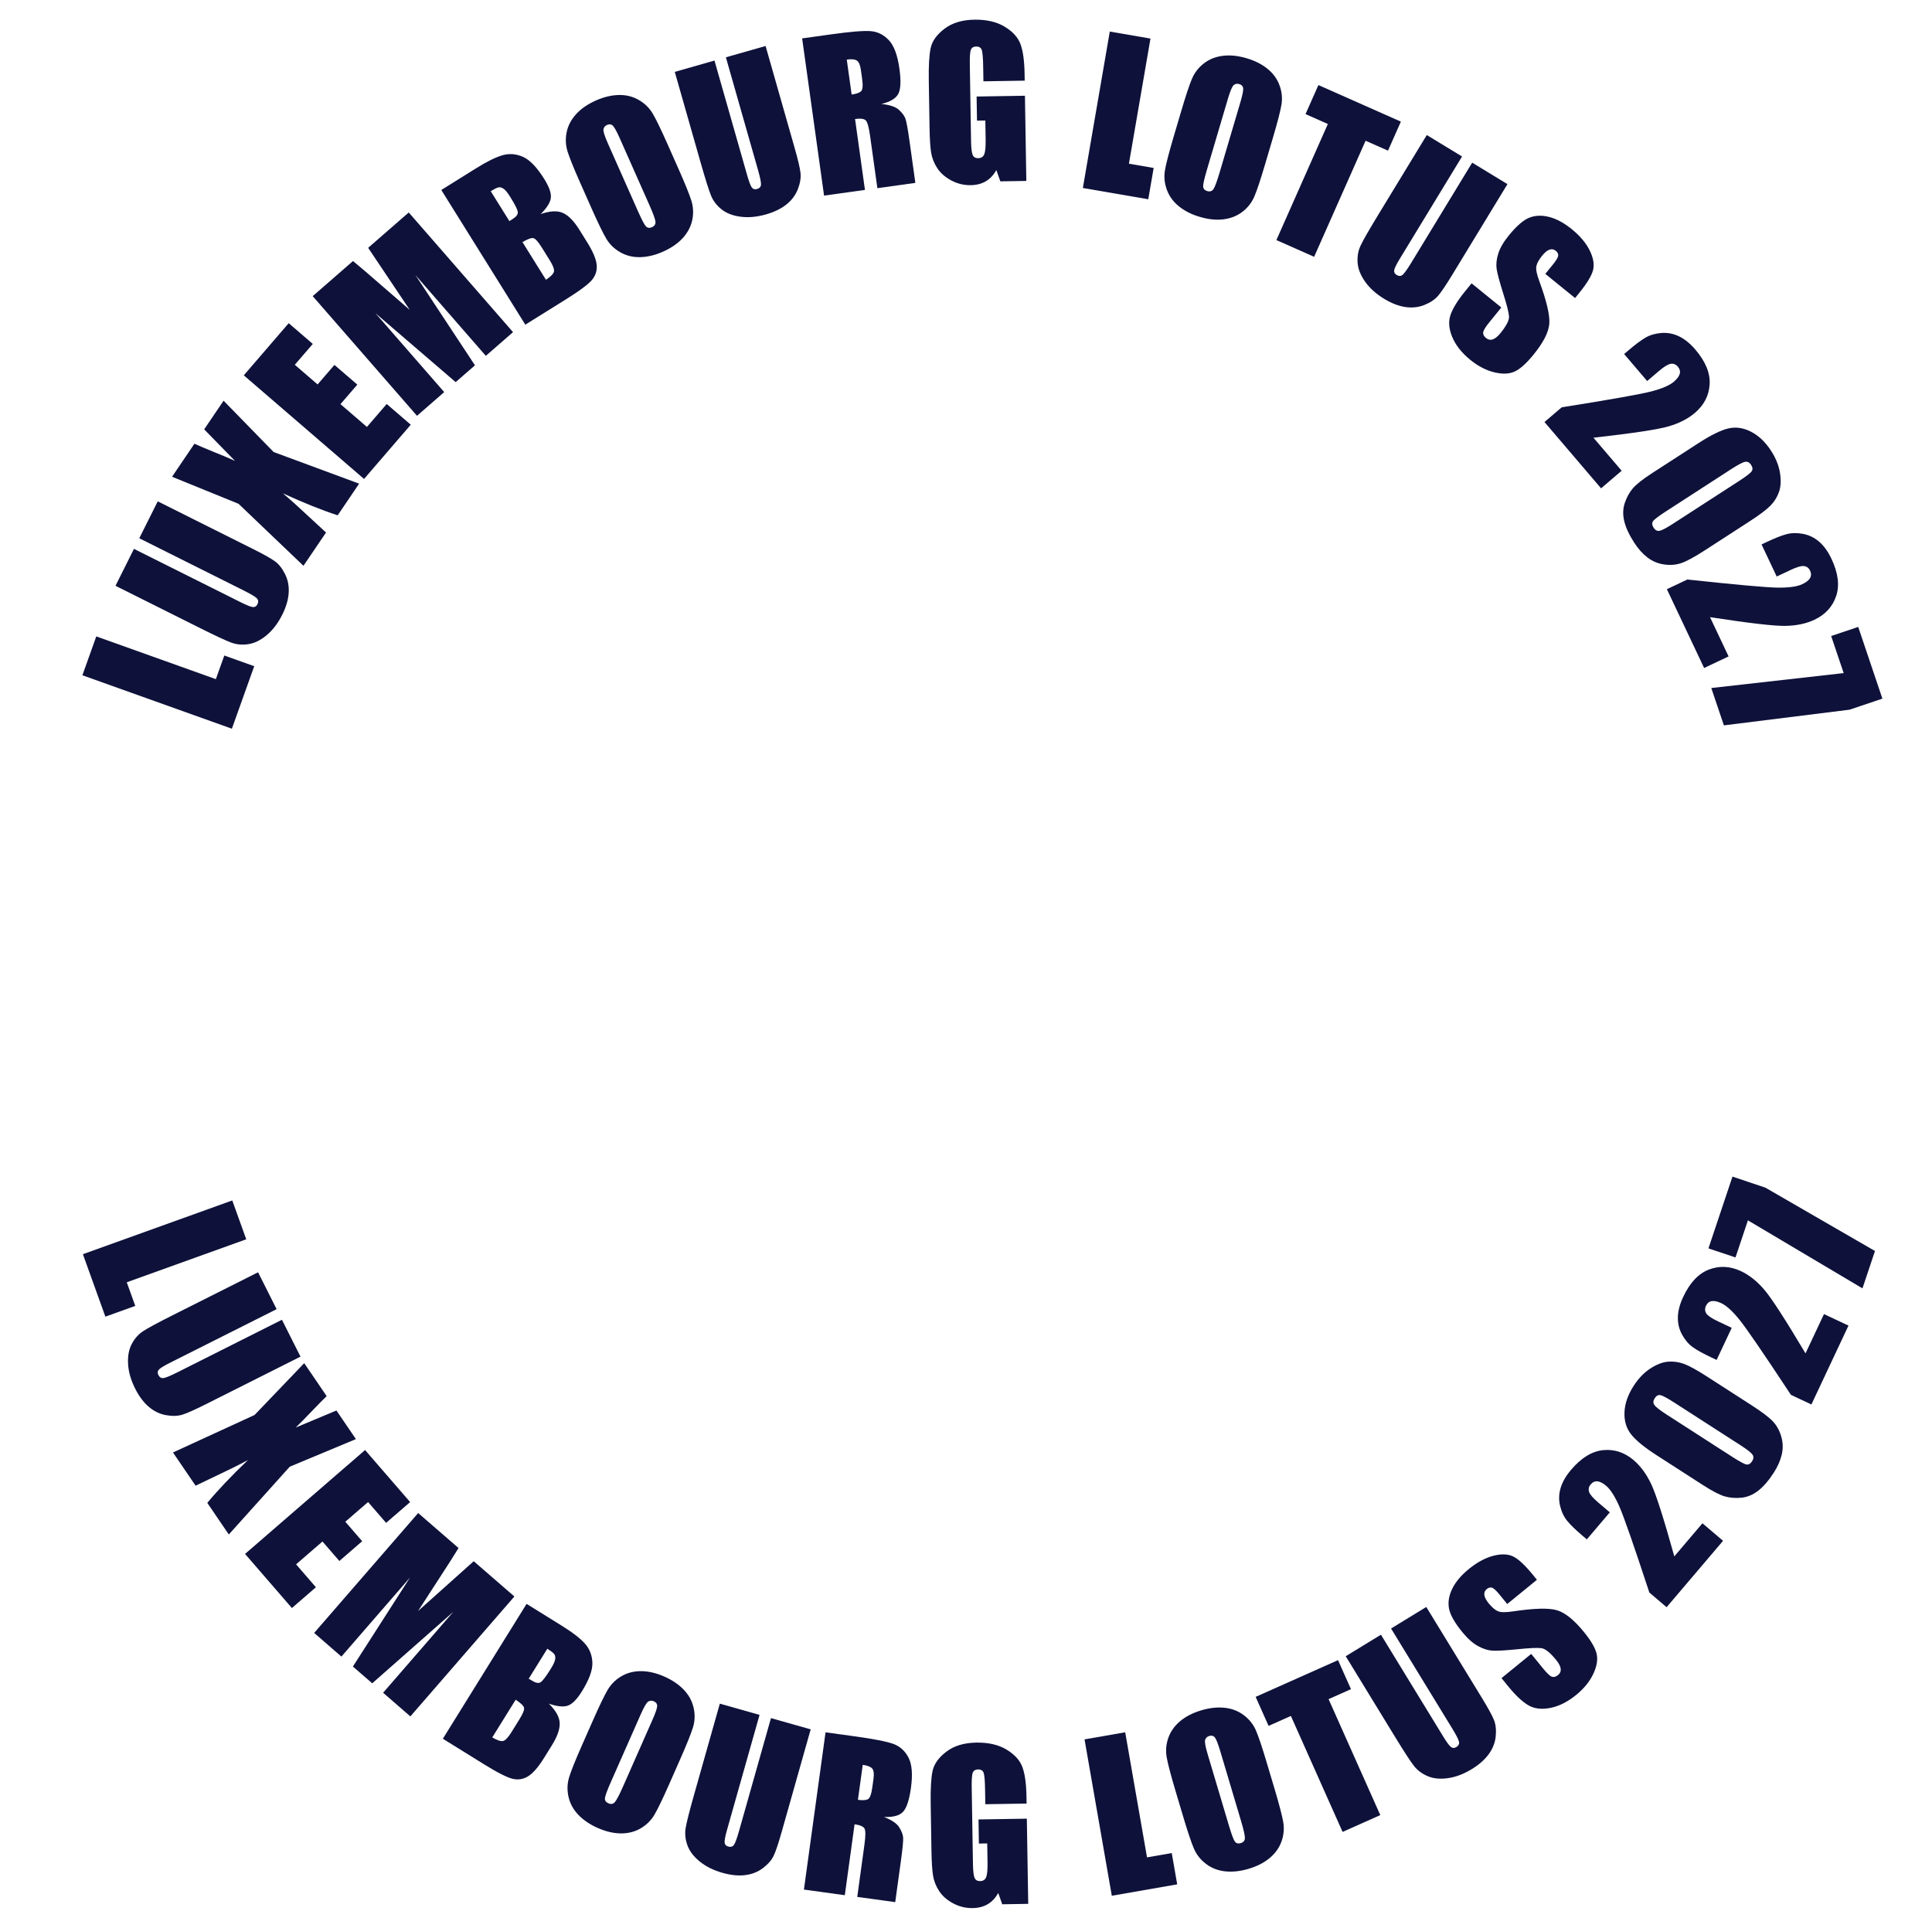
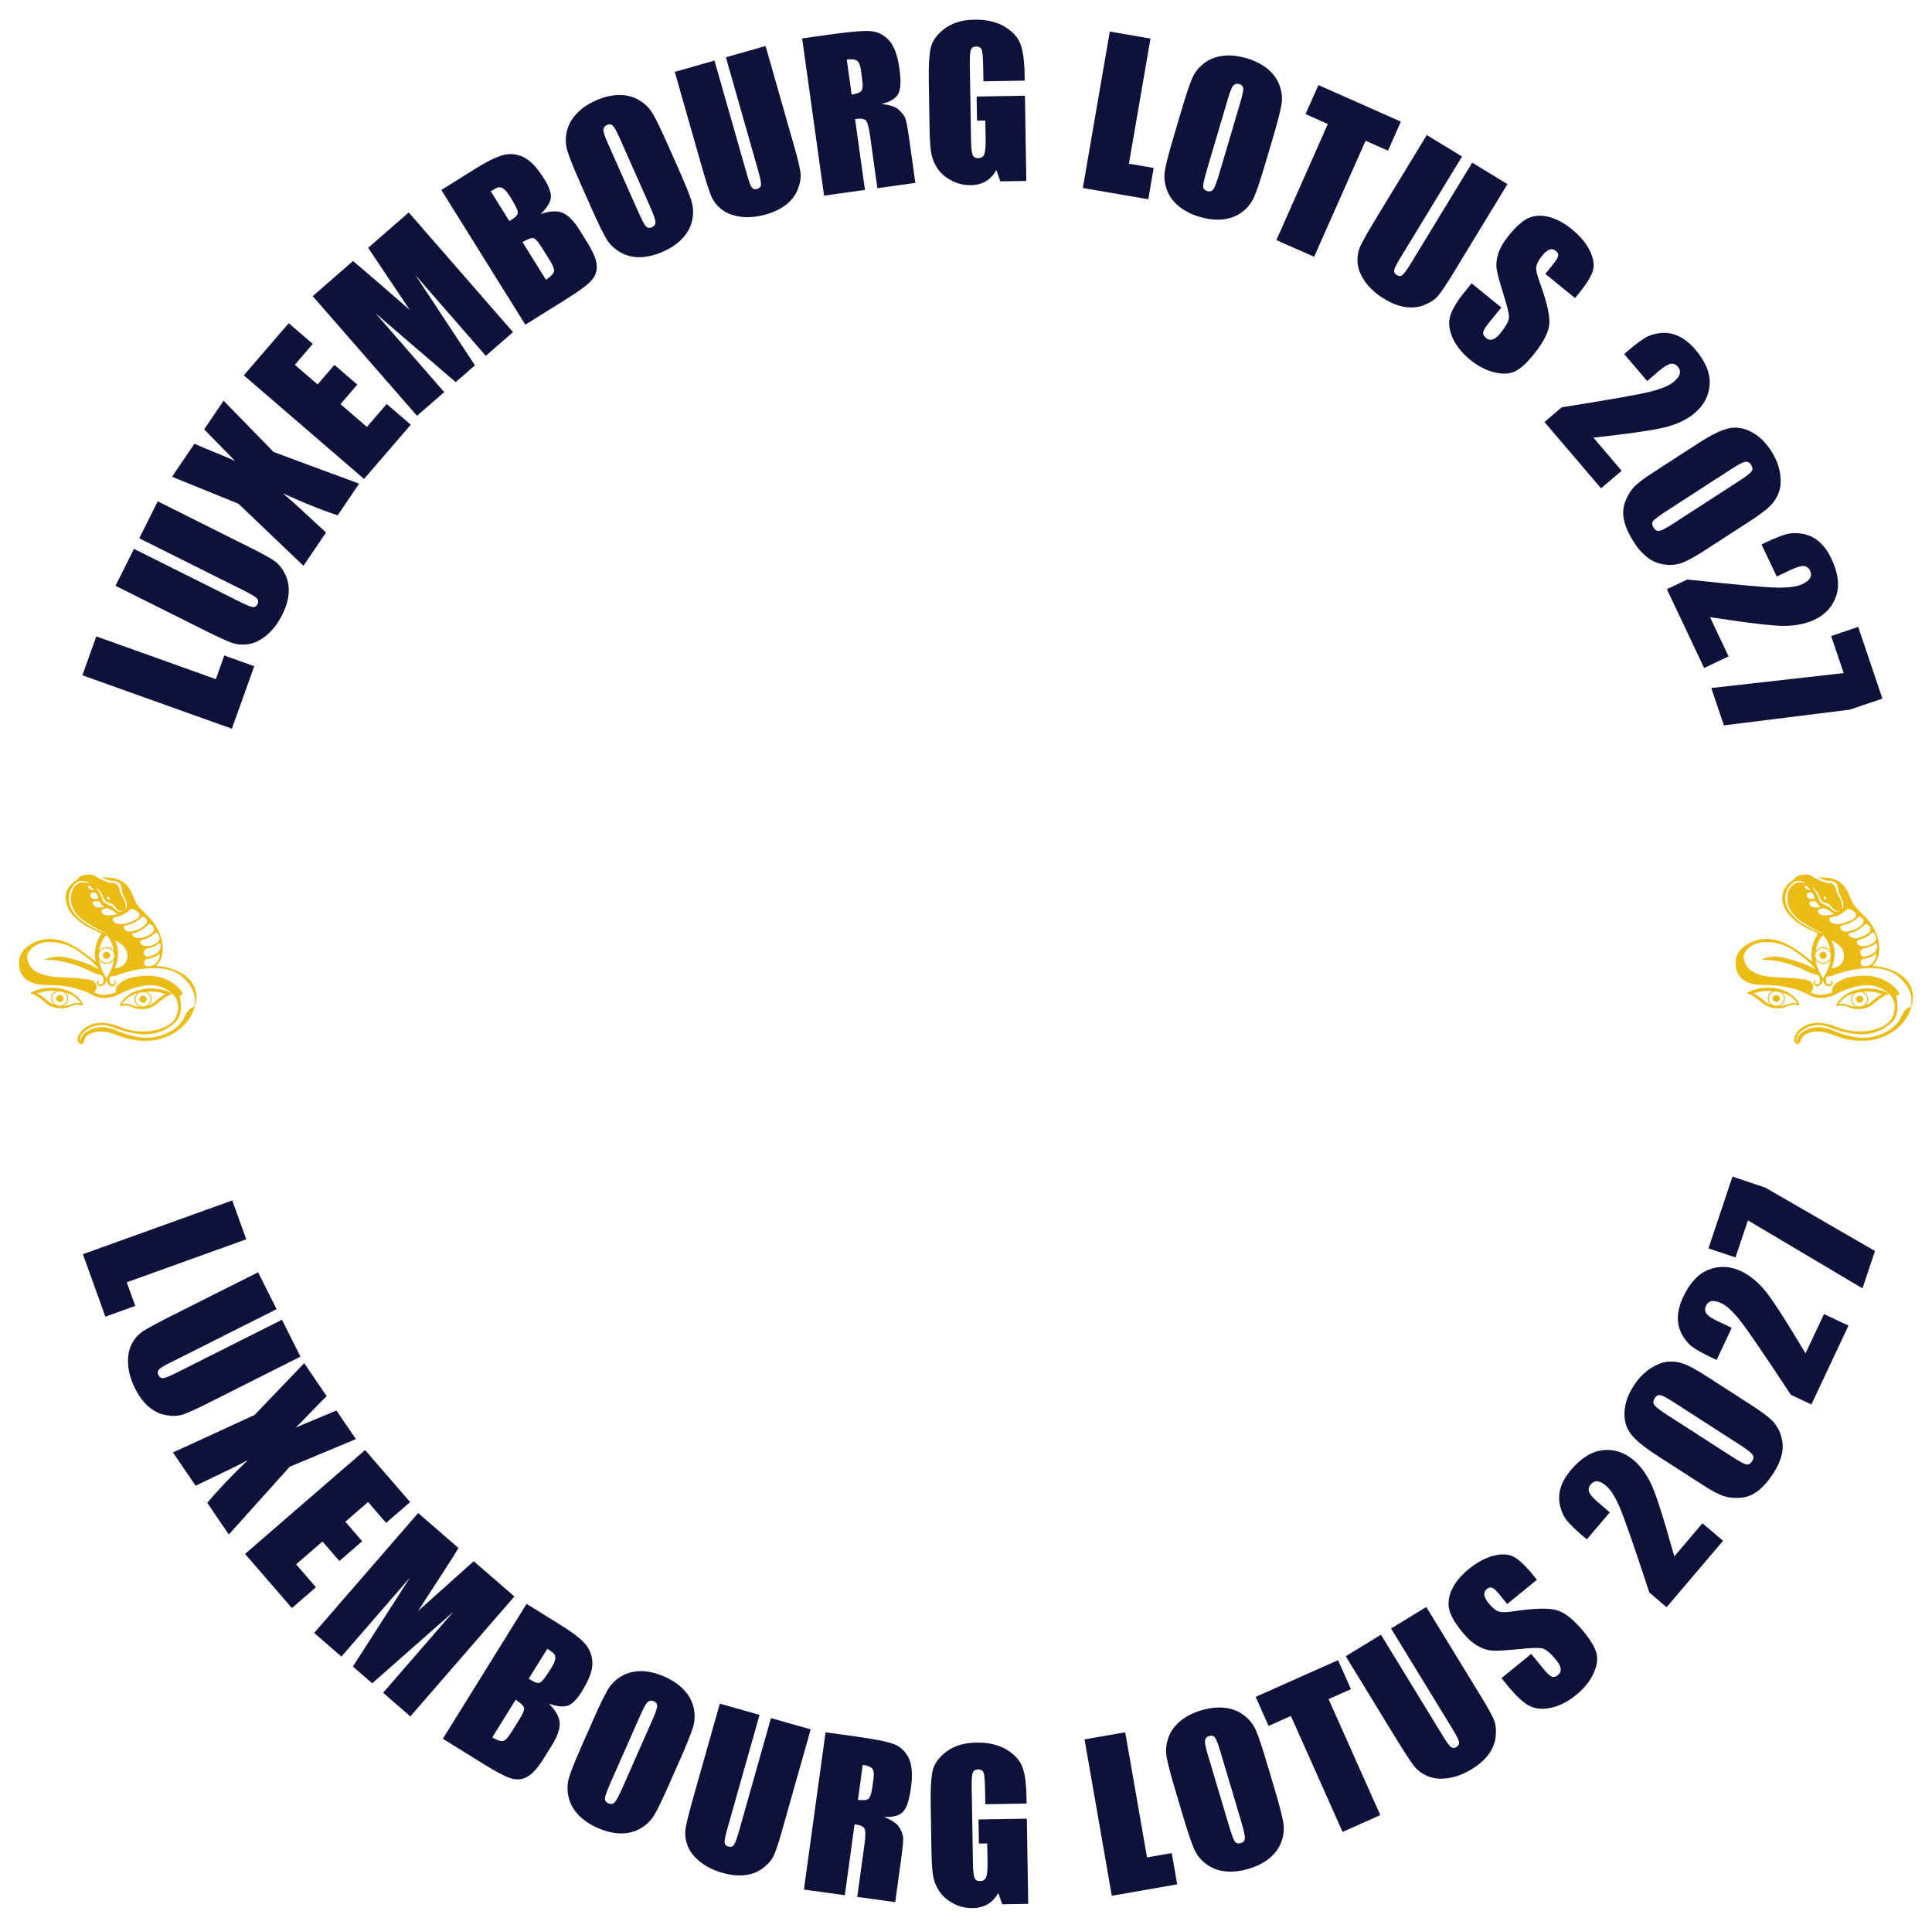
<svg xmlns="http://www.w3.org/2000/svg" viewBox="-3.20 -0.39 376.95 376.13">
  <defs>
    <style>.cls-1, .cls-2 {
        fill: #0e123a;
      }

      .cls-3 {
        fill: #ebbc16;
      }

      .cls-4 {
        isolation: isolate;
      }

      .cls-5 {
        opacity: .2;
      }

      .cls-6 {
        mix-blend-mode: luminosity;
      }

      .cls-2 {
        font-family: Impact, Impact;
        font-size: 39.18px;
      }
    
- .stamp_ring { fill: #0e123a; } .stamp_backing { fill: #0e123a; } .stamp_disc { fill: #ebbc16; }</style>
+ .stamp_ring { fill: #0e123a; } .stamp_backing { fill: #0e123a; } .stamp_disc { fill: #ebbc16; } .stamp_snake { fill: #ebbc16; } .cls-6 { mix-blend-mode: normal; }</style>
  </defs>
  <g>
    <path class="stamp_ring" transform="translate(41.5 143.31) rotate(-70.33) scale(0.019131 -0.019131)" d="M505 1619V324H761V0H84V1619Z" />
    <path class="stamp_ring" transform="translate(46.37 129.1) rotate(-63.43) scale(0.019131 -0.019131)" d="M1041 1619V537Q1041 353 1029.0 278.5Q1017 204 958.0 125.5Q899 47 802.5 6.5Q706 -34 575 -34Q430 -34 319.0 14.0Q208 62 153.0 139.0Q98 216 88.0 301.5Q78 387 78 661V1619H499V405Q499 299 510.5 269.5Q522 240 557 240Q597 240 608.5 272.5Q620 305 620 426V1619Z" />
    <path class="stamp_ring" transform="translate(56.01 110.01) rotate(-55.88) scale(0.019131 -0.019131)" d="M937 1619 790 903 1012 0H622Q552 242 494 589Q478 436 450 264L410 0H0L152 903L0 1619H407Q418 1552 451 1396Q477 1277 494 1178L584 1619Z" />
    <path class="stamp_ring" transform="translate(66.78 94.28) rotate(-49.25) scale(0.019131 -0.019131)" d="M84 1619H786V1295H505V988H768V680H505V324H814V0H84Z" />
    <path class="stamp_ring" transform="translate(76.95 81.8) rotate(-41.07) scale(0.019131 -0.019131)" d="M1383 1619V0H1015V1093L868 0H607L452 1068V0H84V1619H629Q653 1473 680 1275L738 863L834 1619Z" />
    <path class="stamp_ring" transform="translate(97.93 63.81) rotate(-31.95) scale(0.019131 -0.019131)" d="M84 1619H504Q703 1619 805.5 1588.0Q908 1557 971.0 1462.5Q1034 1368 1034 1158Q1034 1016 989.5 960.0Q945 904 814 874Q960 841 1012.0 764.5Q1064 688 1064 530V380Q1064 216 1026.5 137.0Q989 58 907.0 29.0Q825 0 571 0H84ZM505 1342V982Q532 983 547 983Q609 983 626.0 1013.5Q643 1044 643 1188Q643 1264 629.0 1294.5Q615 1325 592.5 1333.0Q570 1341 505 1342ZM505 730V277Q594 280 618.5 305.0Q643 330 643 428V579Q643 683 621.0 705.0Q599 727 505 730Z" />
    <path class="stamp_ring" transform="translate(116.12 52.46) rotate(-23.93) scale(0.019131 -0.019131)" d="M1046 671Q1046 427 1034.5 325.5Q1023 224 962.5 140.0Q902 56 799.0 11.0Q696 -34 559 -34Q429 -34 325.5 8.5Q222 51 159.0 136.0Q96 221 84.0 321.0Q72 421 72 671V948Q72 1192 83.5 1293.5Q95 1395 155.5 1479.0Q216 1563 319.0 1608.0Q422 1653 559 1653Q689 1653 792.5 1610.5Q896 1568 959.0 1483.0Q1022 1398 1034.0 1298.0Q1046 1198 1046 948ZM625 1203Q625 1316 612.5 1347.5Q600 1379 561 1379Q528 1379 510.5 1353.5Q493 1328 493 1203V447Q493 306 504.5 273.0Q516 240 558 240Q601 240 613.0 278.0Q625 316 625 459Z" />
    <path class="stamp_ring" transform="translate(135.51 43.83) rotate(-15.91) scale(0.019131 -0.019131)" d="M1041 1619V537Q1041 353 1029.0 278.5Q1017 204 958.0 125.5Q899 47 802.5 6.5Q706 -34 575 -34Q430 -34 319.0 14.0Q208 62 153.0 139.0Q98 216 88.0 301.5Q78 387 78 661V1619H499V405Q499 299 510.5 269.5Q522 240 557 240Q597 240 608.5 272.5Q620 305 620 426V1619Z" />
    <path class="stamp_ring" transform="translate(155.99 38) rotate(-7.94) scale(0.019131 -0.019131)" d="M84 1619H382Q680 1619 785.5 1596.0Q891 1573 957.5 1478.5Q1024 1384 1024 1177Q1024 988 977.0 923.0Q930 858 792 845Q917 814 960.0 762.0Q1003 710 1013.5 666.5Q1024 623 1024 427V0H633V538Q633 668 612.5 699.0Q592 730 505 730V0H84ZM505 1342V982Q576 982 604.5 1001.5Q633 1021 633 1128V1217Q633 1294 605.5 1318.0Q578 1342 505 1342Z" />
    <path class="stamp_ring" transform="translate(176.96 35.24) rotate(-.93) scale(0.019131 -0.019131)" d="M1050 1023H629V1170Q629 1309 617.0 1344.0Q605 1379 560 1379Q521 1379 507.0 1349.0Q493 1319 493 1195V418Q493 309 507.0 274.5Q521 240 563 240Q609 240 625.5 279.0Q642 318 642 431V623H557V869H1050V0H785L746 116Q703 41 637.5 3.5Q572 -34 483 -34Q377 -34 284.5 17.5Q192 69 144.0 145.0Q96 221 84.0 304.5Q72 388 72 555V1036Q72 1268 97.0 1373.0Q122 1478 240.5 1565.5Q359 1653 547 1653Q732 1653 854.0 1577.0Q976 1501 1013.0 1396.5Q1050 1292 1050 1093Z" />
    <path class="stamp_ring" transform="translate(206.49 36.02) rotate(9.77) scale(0.019131 -0.019131)" d="M505 1619V324H761V0H84V1619Z" />
    <path class="stamp_ring" transform="translate(220.81 38.27) rotate(16.47) scale(0.019131 -0.019131)" d="M1046 671Q1046 427 1034.5 325.5Q1023 224 962.5 140.0Q902 56 799.0 11.0Q696 -34 559 -34Q429 -34 325.5 8.5Q222 51 159.0 136.0Q96 221 84.0 321.0Q72 421 72 671V948Q72 1192 83.5 1293.5Q95 1395 155.5 1479.0Q216 1563 319.0 1608.0Q422 1653 559 1653Q689 1653 792.5 1610.5Q896 1568 959.0 1483.0Q1022 1398 1034.0 1298.0Q1046 1198 1046 948ZM625 1203Q625 1316 612.5 1347.5Q600 1379 561 1379Q528 1379 510.5 1353.5Q493 1328 493 1203V447Q493 306 504.5 273.0Q516 240 558 240Q601 240 613.0 278.0Q625 316 625 459Z" />
    <path class="stamp_ring" transform="translate(241.27 44.43) rotate(23.91) scale(0.019131 -0.019131)" d="M932 1619V1295H682V0H261V1295H12V1619Z" />
    <path class="stamp_ring" transform="translate(257.8 51.64) rotate(31.33) scale(0.019131 -0.019131)" d="M1041 1619V537Q1041 353 1029.0 278.5Q1017 204 958.0 125.5Q899 47 802.5 6.5Q706 -34 575 -34Q430 -34 319.0 14.0Q208 62 153.0 139.0Q98 216 88.0 301.5Q78 387 78 661V1619H499V405Q499 299 510.5 269.5Q522 240 557 240Q597 240 608.5 272.5Q620 305 620 426V1619Z" />
    <path class="stamp_ring" transform="translate(276 62.76) rotate(39.08) scale(0.019131 -0.019131)" d="M976 1129H585V1249Q585 1333 570.0 1356.0Q555 1379 520 1379Q482 1379 462.5 1348.0Q443 1317 443 1254Q443 1173 465 1132Q486 1091 584 1033Q865 866 938 759Q1011 652 1011 414Q1011 241 970.5 159.0Q930 77 814.0 21.5Q698 -34 544 -34Q375 -34 255.5 30.0Q136 94 99.0 193.0Q62 292 62 474V580H453V383Q453 292 469.5 266.0Q486 240 528 240Q570 240 590.5 273.0Q611 306 611 371Q611 514 572 558Q532 602 375 705Q218 809 167.0 856.0Q116 903 82.5 986.0Q49 1069 49 1198Q49 1384 96.5 1470.0Q144 1556 250.0 1604.5Q356 1653 506 1653Q670 1653 785.5 1600.0Q901 1547 938.5 1466.5Q976 1386 976 1193Z" />
    <path class="stamp_ring" transform="translate(297.47 81.17) rotate(49.52) scale(0.019131 -0.019131)" d="M943 276V0H54V231Q449 877 523.5 1030.5Q598 1184 598 1270Q598 1336 575.5 1368.5Q553 1401 507 1401Q461 1401 438.5 1365.0Q416 1329 416 1222V1068H54V1127Q54 1263 68.0 1341.5Q82 1420 137.0 1496.0Q192 1572 280.0 1611.0Q368 1650 491 1650Q732 1650 855.5 1530.5Q979 1411 979 1228Q979 1089 909.5 934.0Q840 779 500 276Z" />
    <path class="stamp_ring" transform="translate(310.24 96.05) rotate(57.09) scale(0.019131 -0.019131)" d="M1025 1071V531Q1025 347 1005.0 263.0Q985 179 922.0 106.0Q859 33 770.0 1.0Q681 -31 571 -31Q426 -31 330.0 2.5Q234 36 177.0 107.0Q120 178 96.0 256.5Q72 335 72 506V1071Q72 1294 110.5 1405.0Q149 1516 263.5 1583.0Q378 1650 541 1650Q674 1650 779.0 1603.5Q884 1557 936.0 1490.0Q988 1423 1006.5 1339.0Q1025 1255 1025 1071ZM621 1207Q621 1336 608.5 1368.5Q596 1401 550 1401Q505 1401 490.5 1366.5Q476 1332 476 1207V417Q476 276 489.5 247.0Q503 218 548 218Q593 218 607.0 252.0Q621 286 621 405Z" />
    <path class="stamp_ring" transform="translate(321.58 113.64) rotate(64.7) scale(0.019131 -0.019131)" d="M943 276V0H54V231Q449 877 523.5 1030.5Q598 1184 598 1270Q598 1336 575.5 1368.5Q553 1401 507 1401Q461 1401 438.5 1365.0Q416 1329 416 1222V1068H54V1127Q54 1263 68.0 1341.5Q82 1420 137.0 1496.0Q192 1572 280.0 1611.0Q368 1650 491 1650Q732 1650 855.5 1530.5Q979 1411 979 1228Q979 1089 909.5 934.0Q840 779 500 276Z" />
    <path class="stamp_ring" transform="translate(329.93 131.61) rotate(71.37) scale(0.019131 -0.019131)" d="M784 1619V1266L526 0H124L411 1328H12V1619Z" />
    <path class="stamp_ring" transform="translate(12.43 242.82) rotate(70.21) scale(0.019131 -0.019131)" d="M505 1619V324H761V0H84V1619Z" />
    <path class="stamp_ring" transform="translate(18.81 260.44) rotate(63.31) scale(0.019131 -0.019131)" d="M1041 1619V537Q1041 353 1029.0 278.5Q1017 204 958.0 125.5Q899 47 802.5 6.5Q706 -34 575 -34Q430 -34 319.0 14.0Q208 62 153.0 139.0Q98 216 88.0 301.5Q78 387 78 661V1619H499V405Q499 299 510.5 269.5Q522 240 557 240Q597 240 608.5 272.5Q620 305 620 426V1619Z" />
    <path class="stamp_ring" transform="translate(30.55 283.02) rotate(55.76) scale(0.019131 -0.019131)" d="M937 1619 790 903 1012 0H622Q552 242 494 589Q478 436 450 264L410 0H0L152 903L0 1619H407Q418 1552 451 1396Q477 1277 494 1178L584 1619Z" />
    <path class="stamp_ring" transform="translate(43.56 301.6) rotate(49.12) scale(0.019131 -0.019131)" d="M84 1619H786V1295H505V988H768V680H505V324H814V0H84Z" />
    <path class="stamp_ring" transform="translate(56.88 317.18) rotate(40.94) scale(0.019131 -0.019131)" d="M1383 1619V0H1015V1093L868 0H607L452 1068V0H84V1619H629Q653 1473 680 1275L738 863L834 1619Z" />
    <path class="stamp_ring" transform="translate(81.84 338.03) rotate(31.83) scale(0.019131 -0.019131)" d="M84 1619H504Q703 1619 805.5 1588.0Q908 1557 971.0 1462.5Q1034 1368 1034 1158Q1034 1016 989.5 960.0Q945 904 814 874Q960 841 1012.0 764.5Q1064 688 1064 530V380Q1064 216 1026.5 137.0Q989 58 907.0 29.0Q825 0 571 0H84ZM505 1342V982Q532 983 547 983Q609 983 626.0 1013.5Q643 1044 643 1188Q643 1264 629.0 1294.5Q615 1325 592.5 1333.0Q570 1341 505 1342ZM505 730V277Q594 280 618.5 305.0Q643 330 643 428V579Q643 683 621.0 705.0Q599 727 505 730Z" />
    <path class="stamp_ring" transform="translate(103.89 351.37) rotate(23.81) scale(0.019131 -0.019131)" d="M1046 671Q1046 427 1034.5 325.5Q1023 224 962.5 140.0Q902 56 799.0 11.0Q696 -34 559 -34Q429 -34 325.5 8.5Q222 51 159.0 136.0Q96 221 84.0 321.0Q72 421 72 671V948Q72 1192 83.5 1293.5Q95 1395 155.5 1479.0Q216 1563 319.0 1608.0Q422 1653 559 1653Q689 1653 792.5 1610.5Q896 1568 959.0 1483.0Q1022 1398 1034.0 1298.0Q1046 1198 1046 948ZM625 1203Q625 1316 612.5 1347.5Q600 1379 561 1379Q528 1379 510.5 1353.5Q493 1328 493 1203V447Q493 306 504.5 273.0Q516 240 558 240Q601 240 613.0 278.0Q625 316 625 459Z" />
    <path class="stamp_ring" transform="translate(127.38 361.43) rotate(15.79) scale(0.019131 -0.019131)" d="M1041 1619V537Q1041 353 1029.0 278.5Q1017 204 958.0 125.5Q899 47 802.5 6.5Q706 -34 575 -34Q430 -34 319.0 14.0Q208 62 153.0 139.0Q98 216 88.0 301.5Q78 387 78 661V1619H499V405Q499 299 510.5 269.5Q522 240 557 240Q597 240 608.5 272.5Q620 305 620 426V1619Z" />
    <path class="stamp_ring" transform="translate(152.06 368.09) rotate(7.83) scale(0.019131 -0.019131)" d="M84 1619H382Q680 1619 785.5 1596.0Q891 1573 957.5 1478.5Q1024 1384 1024 1177Q1024 988 977.0 923.0Q930 858 792 845Q917 814 960.0 762.0Q1003 710 1013.5 666.5Q1024 623 1024 427V0H633V538Q633 668 612.5 699.0Q592 730 505 730V0H84ZM505 1342V982Q576 982 604.5 1001.5Q633 1021 633 1128V1217Q633 1294 605.5 1318.0Q578 1342 505 1342Z" />
    <path class="stamp_ring" transform="translate(177.33 371.42) rotate(-.93) scale(0.019131 -0.019131)" d="M1050 1023H629V1170Q629 1309 617.0 1344.0Q605 1379 560 1379Q521 1379 507.0 1349.0Q493 1319 493 1195V418Q493 309 507.0 274.5Q521 240 563 240Q609 240 625.5 279.0Q642 318 642 431V623H557V869H1050V0H785L746 116Q703 41 637.5 3.5Q572 -34 483 -34Q377 -34 284.5 17.5Q192 69 144.0 145.0Q96 221 84.0 304.5Q72 388 72 555V1036Q72 1268 97.0 1373.0Q122 1478 240.5 1565.5Q359 1653 547 1653Q732 1653 854.0 1577.0Q976 1501 1013.0 1396.5Q1050 1292 1050 1093Z" />
    <path class="stamp_ring" transform="translate(212.14 369.79) rotate(-9.89) scale(0.019131 -0.019131)" d="M505 1619V324H761V0H84V1619Z" />
    <path class="stamp_ring" transform="translate(229.97 366.69) rotate(-16.59) scale(0.019131 -0.019131)" d="M1046 671Q1046 427 1034.5 325.5Q1023 224 962.5 140.0Q902 56 799.0 11.0Q696 -34 559 -34Q429 -34 325.5 8.5Q222 51 159.0 136.0Q96 221 84.0 321.0Q72 421 72 671V948Q72 1192 83.5 1293.5Q95 1395 155.5 1479.0Q216 1563 319.0 1608.0Q422 1653 559 1653Q689 1653 792.5 1610.5Q896 1568 959.0 1483.0Q1022 1398 1034.0 1298.0Q1046 1198 1046 948ZM625 1203Q625 1316 612.5 1347.5Q600 1379 561 1379Q528 1379 510.5 1353.5Q493 1328 493 1203V447Q493 306 504.5 273.0Q516 240 558 240Q601 240 613.0 278.0Q625 316 625 459Z" />
    <path class="stamp_ring" transform="translate(254.19 359.09) rotate(-24.03) scale(0.019131 -0.019131)" d="M932 1619V1295H682V0H261V1295H12V1619Z" />
    <path class="stamp_ring" transform="translate(274.25 349.98) rotate(-31.45) scale(0.019131 -0.019131)" d="M1041 1619V537Q1041 353 1029.0 278.5Q1017 204 958.0 125.5Q899 47 802.5 6.5Q706 -34 575 -34Q430 -34 319.0 14.0Q208 62 153.0 139.0Q98 216 88.0 301.5Q78 387 78 661V1619H499V405Q499 299 510.5 269.5Q522 240 557 240Q597 240 608.5 272.5Q620 305 620 426V1619Z" />
    <path class="stamp_ring" transform="translate(295.85 336.4) rotate(-39.2) scale(0.019131 -0.019131)" d="M976 1129H585V1249Q585 1333 570.0 1356.0Q555 1379 520 1379Q482 1379 462.5 1348.0Q443 1317 443 1254Q443 1173 465 1132Q486 1091 584 1033Q865 866 938 759Q1011 652 1011 414Q1011 241 970.5 159.0Q930 77 814.0 21.5Q698 -34 544 -34Q375 -34 255.5 30.0Q136 94 99.0 193.0Q62 292 62 474V580H453V383Q453 292 469.5 266.0Q486 240 528 240Q570 240 590.5 273.0Q611 306 611 371Q611 514 572 558Q532 602 375 705Q218 809 167.0 856.0Q116 903 82.5 986.0Q49 1069 49 1198Q49 1384 96.5 1470.0Q144 1556 250.0 1604.5Q356 1653 506 1653Q670 1653 785.5 1600.0Q901 1547 938.5 1466.5Q976 1386 976 1193Z" />
    <path class="stamp_ring" transform="translate(321.3 314) rotate(-49.63) scale(0.019131 -0.019131)" d="M943 276V0H54V231Q449 877 523.5 1030.5Q598 1184 598 1270Q598 1336 575.5 1368.5Q553 1401 507 1401Q461 1401 438.5 1365.0Q416 1329 416 1222V1068H54V1127Q54 1263 68.0 1341.5Q82 1420 137.0 1496.0Q192 1572 280.0 1611.0Q368 1650 491 1650Q732 1650 855.5 1530.5Q979 1411 979 1228Q979 1089 909.5 934.0Q840 779 500 276Z" />
    <path class="stamp_ring" transform="translate(336.48 295.8) rotate(-57.21) scale(0.019131 -0.019131)" d="M1025 1071V531Q1025 347 1005.0 263.0Q985 179 922.0 106.0Q859 33 770.0 1.0Q681 -31 571 -31Q426 -31 330.0 2.5Q234 36 177.0 107.0Q120 178 96.0 256.5Q72 335 72 506V1071Q72 1294 110.5 1405.0Q149 1516 263.5 1583.0Q378 1650 541 1650Q674 1650 779.0 1603.5Q884 1557 936.0 1490.0Q988 1423 1006.5 1339.0Q1025 1255 1025 1071ZM621 1207Q621 1336 608.5 1368.5Q596 1401 550 1401Q505 1401 490.5 1366.5Q476 1332 476 1207V417Q476 276 489.5 247.0Q503 218 548 218Q593 218 607.0 252.0Q621 286 621 405Z" />
    <path class="stamp_ring" transform="translate(349.78 274.59) rotate(-64.82) scale(0.019131 -0.019131)" d="M943 276V0H54V231Q449 877 523.5 1030.5Q598 1184 598 1270Q598 1336 575.5 1368.5Q553 1401 507 1401Q461 1401 438.5 1365.0Q416 1329 416 1222V1068H54V1127Q54 1263 68.0 1341.5Q82 1420 137.0 1496.0Q192 1572 280.0 1611.0Q368 1650 491 1650Q732 1650 855.5 1530.5Q979 1411 979 1228Q979 1089 909.5 934.0Q840 779 500 276Z" />
    <path class="stamp_ring" transform="translate(359.43 253.25) rotate(-71.49) scale(0.019131 -0.019131)" d="M784 1619V1266L526 0H124L411 1328H12V1619Z" />
+     <g class="cls-6">
+       <g>
+         <path class="stamp_snake" d="M30.34,193.44s0,0-.01,0c-.31-.17-1.06-.53-2.1-.76-1.14-.24-2.65-.29-4.04.05-3.09.75-4.01,2.96-4.01,2.96.04.37.32.22.89.1.58-.12,2.24.6,2.24.6,0,0,2.41.63,4.24-1.01,1.61-1.43,2.65-1.78,2.89-1.84.03-.01.05-.01.05-.01,0,0-.05-.03-.15-.08ZM22.1,195.59c-.73-.27-1.37-.05-1.47-.02.07-.14.79-1.5,2.93-2.15-.32.29-.52.7-.52,1.16,0,.68.44,1.27,1.07,1.5-.77-.04-1.4-.28-2.01-.49ZM24.72,196c-.82,0-1.48-.63-1.48-1.42,0-.56.34-1.04.82-1.27.33-.04.62-.09.89-.13.71.11,1.24.7,1.24,1.4,0,.79-.66,1.42-1.47,1.42ZM27.77,194.44c-.29.2-.81.75-1.15.95-.3.19-.58.33-.83.43.37-.3.6-.74.6-1.24,0-.64-.39-1.2-.96-1.45.29-.04.57-.05.84-.05,1.9.03,2.88.54,2.88.54-.2,0-.77.36-1.38.82Z" />
+         <path class="stamp_snake" d="M25.43,194.58c0,.37-.32.68-.71.68s-.71-.3-.71-.68.32-.68.71-.68.71.3.71.68h0Z" />
+         <path class="stamp_snake" d="M8.98,192.58c-1.39-.34-2.9-.3-4.04-.05-1.39.29-2.26.85-2.26.85,0,0,1.11.21,2.94,1.85,1.83,1.64,4.24,1.01,4.24,1.01,0,0,1.66-.73,2.24-.6.57.12.85.26.89-.1,0,0-.92-2.22-4.01-2.96ZM6.55,195.25c-.33-.21-.86-.75-1.14-.96-.62-.45-1.19-.8-1.39-.82,0,0,.98-.5,2.88-.53.27,0,.55.01.84.04-.57.26-.96.81-.96,1.46,0,.49.23.94.6,1.23-.25-.1-.52-.23-.83-.42ZM8.46,195.85c-.82,0-1.48-.63-1.48-1.41,0-.71.53-1.29,1.24-1.4.27.04.56.08.89.13.48.23.82.71.82,1.27,0,.78-.66,1.41-1.47,1.41ZM11.07,195.44c-.61.22-1.24.46-2.01.49.63-.23,1.07-.81,1.07-1.49,0-.46-.2-.87-.52-1.17,2.14.65,2.86,2.02,2.93,2.16-.1-.03-.74-.26-1.47,0Z" />
+         <path class="stamp_snake" d="M7.75,194.44c0,.37.32.68.71.68s.71-.3.71-.68-.32-.68-.71-.68-.71.3-.71.68h0Z" />
+         <g>
+           <path class="stamp_snake" d="M27.2,188.1s2.37-1.82.83-6.15c-1.39-3.66-4.03-4.49-4.93-6.69-.89-2.17-1.64-4.66-6.37-4.45.65.35,1.38.66,1.81.66.74,0,1.25.13,1.61.52.36.38.37,1.07.46,1.51.08.39.23.71.23.71,0,0,.28.62.54,1.23.49,1.17-.21,1.63-.21,1.63.47-.64-.18-2.11-.49-2.52-.31-.41-.39-.63-.6-1.53-.21-.89-.9-1.07-.9-1.07-.21-.05-.99-.09-1.14-.14-2.74-.94-2.5-1.52-3.77-1.56-.65-.02-1.19.12-1.57.25-.14.08-.27.16-.37.24h-.01c-.15.12-.26.24-.33.33-.12.16-.27.29-.44.39-.78.51-2.66,2.05-1.67,4.85,0,0,.6,2.64,5.27,4.77.52.24,1.01.46,1.46.67-.45.65-1.1,1.82-1.28,3.36-.09.75-.01,1.45.14,2.1-.43-.29-.89-.62-1.37-1.01-4.79-3.91-7.57-3.39-8.55-3.31-.98.07-5.55,1.3-5.01,5.26.58,4.27,5.48,3.57,6.95,3.69,1.31.11,4.26.2,7.74,2.11,1.5.65,3.09.42,4.44-.15.31-.13,4.97-2.85,8.4-1.66.96.33,1.71.77,2.26,1.29.01,0,.01,0,.01,0,.04.02.07.05.1.09,1.31,1.29,1.42,3.01.6,4.68-1.17,2.39-6.44,3.61-10.76,1.82-5.15-2.14-7.42.37-8.02,1.38-.61,1.01-.22,1.94.35,1.94,0,0,.38.02.53-.46.15-.48.33-1.5,2.36-1.91,2.03-.4,3.92.58,4.9.9.98.31,3.31,1.11,6.35.72,3.04-.39,7.78-2.65,8.38-8.15.05-5.71-7.11-6.38-7.93-6.35ZM27.46,187.27c-.72,1.05-1.97.88-1.97.88-1-.22-.55-1.43.05-1.44.6-.01,1.96-.51,2.27-.97.1-.15.37.48-.35,1.53ZM27.87,185.13c-.56.98-2.41,1.13-2.41,1.13-.52,0-.98-1.11-.1-1.56,1.26-.1,2.35-.89,2.47-.99.12-.11.6.45.04,1.42ZM27.07,181.64c.2-.27.69.2.82.76.13.55-.12,1.09-1.01,1.51-.9.42-1.5.3-1.5.3,0,0-.75-.01-1.01-.33-.31-.39-.36-.79.56-.99.91-.21,1.94-.97,2.14-1.25ZM26.77,180.57c.11.32.21.93-.91,1.51-.74.38-1.33.54-1.84.58-1.11.11-1.95-.95-1.09-1.02.87-.07,2.23-.98,2.66-1.52.43-.54,1.06.14,1.18.45ZM25.32,179.82c-.21.3-.52.56-.83.77-.66.44-1.49.64-2,.75-.3.07-.8.08-1.12-.14-.46-.32-.64-.94-.04-1.04,0,0,1.69-.18,3.18-1.63.19-.19,1.43.39.81,1.29ZM19.82,185.11c-.09-.79-.3-1.48-.55-2.05,1.68.94,2.39,1.76,2.39,3.12,0,1.2-.86,2.29-2.45,2.33.42-.94.76-2.11.61-3.4ZM22.35,176.97c.2-.19,2.2.67,1.58,1.57-.2.29-.81.61-1.3.82-.73.32-1.44.56-2.16.56-.31,0-.94-.05-1.25-.27-.47-.32-.64-.94-.05-1.04,0,0,1.7-.19,3.18-1.64ZM16.74,177.12c.31-.27,1.01-.31,1.01-.31,0,0,.36.13.58.23.48.23,1.24.86,1.43.93-.24.05-1.35.33-2.18.24-.47-.06-.81-.36-.94-.58-.14-.22-.04-.4.1-.51ZM15.64,176.61c-.83-.22-.72-.93-.72-.93.08-.32,1.28-.18,1.28-.18.43.86.93.99.93.99,0,0-.67.34-1.49.12ZM17.8,174.58s.48-.03.41.61c0,0-.43-.11-.5-.27-.07-.16.09-.34.09-.34ZM16.92,174.71c.27.93,1.28,1.12,1.28,1.12.81.19.98.75,1.48,1.24.51.48,1.26.22,1.26.22,0,0-.55.32-1.09.13s-.94-.9-1.48-1.1c-.54-.19-1.39-.54-1.51-1-.34-1.29-1.35-2.59-1.35-2.59.37.23,1.14,1.04,1.41,1.98ZM15.86,174.53c.08.29.14.44.14.44,0,0-1.14.21-1.43-.29-.28-.51-.07-.72-.01-.79.3-.23.81-.11.9-.09,0,0,.31.44.4.73ZM15.18,173.33s-1.32-.08-1.18-1c0,0,.88.49,1.18,1ZM14.98,180.65c-4.85-2.43-5.43-5.73-4.2-7.73.57-.93,1.25-1.41,1.9-1.41,1.08,0,1.62.45,1.62.45,0,0-.66-.18-1.28-.19-.91-.03-2.15.73-2.36,2.55-.34,2.87,1.74,4.53,3.27,5.46,1.11.68,2.57,1.51,4.1,2.2l-.94-.36c-.67-.3-1.28-.55-2.11-.97ZM16.3,184.43c.24-.96.64-1.59.91-1.93.16-.21.37-.45.37-.45,0,0,.19.23.34.42.27.33.68.97.94,1.96.06.24.11.49.15.74-.3-.46-.83-.76-1.43-.76s-1.14.3-1.44.76c.04-.25.09-.5.16-.74ZM17.58,184.61c.82,0,1.5.64,1.5,1.44s-.68,1.44-1.5,1.44-1.51-.65-1.51-1.44.68-1.44,1.51-1.44ZM19.04,186.88c-.11.79-.4,1.69-.98,2.79-.12.23-.48.84-.48.84,0,0-.38-.62-.5-.85-.57-1.1-.86-2-.97-2.78.3.47.84.8,1.47.8s1.16-.33,1.46-.8ZM32.85,197.97c-.88,1.96-3.09,3.55-6.18,4.05-3.08.51-6.95-1.25-6.95-1.25,0,0-2.79-1.4-5.15-.32-2.36,1.09-2.05,2.34-2.05,2.34l-.04.07c-.53-1.23,1.51-3.08,3.75-3.22,2.23-.15,2.69.77,6.23,1.49,3.55.72,6.13.08,8.4-1.92,1.86-1.63,1.14-4.39,1.04-5.01-.09-.62.37-.18.51-.68.13-.5-2.42-3.48-6.46-3.52-4.05-.05-5.43,1.15-6.11,1.78-.67.63-.42,1.45-.42,1.45,0,0-1.33.5-2.34.5s-1.93-.48-1.93-.48c1-.92.4-2.15-.65-2.41-1.06-.27-2.86-.4-6.53-.59-1.13-.06-3.83-.36-5.05-1.84-.64-.74-1.17-2.11-.51-3.08,2.07-3.01,6.56-1.65,7.47-1.29.9.36,1.68.69,4.17,2.63,1.1.85,1.66,1.55,1.89,1.88.02.06.05.11.07.17-1.78-1.13-6.05-2.46-7.74-2.46s-2.86.63-2.86.63c2.41-.1,5.6.57,8.61,2.04,1.01.5,1.89.81,2.65.99.11.18.21.34.29.47.14,1.3-.31,1.29-.6,1.31-.37.03-.66-.66-.03-.73,0,0-.33-.16-.56.16-.24.31.08.9.69.89.6-.01,1.11-.53,1.11-1.47h.01c0,.94.47,1.5,1.15,1.49.62,0,.86-.6.63-.91-.23-.32-.54-.16-.54-.16.63.07.38.72,0,.72-.34,0-.77,0-.63-1.3.04-.08.09-.17.15-.26.65,0,1.14-.14,1.5-.3.95-.44,8.56-2.86,12.3.2,3.74,3.06,2.52,6.07,2.52,6.07,0,0-.93-.08-1.81,1.87Z" />
+           <path class="stamp_snake" d="M17.58,186.7c.39,0,.71-.3.71-.68s-.32-.68-.71-.68-.71.3-.71.68.32.68.71.68Z" />
+         </g>
+       </g>
+     </g>
+     <g class="cls-6">
+       <g>
+         <path class="stamp_snake" d="M365.26,193.44s0,0-.02,0c-.31-.17-1.06-.53-2.1-.76-1.14-.24-2.65-.29-4.04.05-3.09.75-4.01,2.96-4.01,2.96.04.37.32.22.9.1.57-.12,2.23.6,2.23.6,0,0,2.41.63,4.24-1.01,1.61-1.43,2.65-1.78,2.89-1.84.03-.01.05-.01.05-.01,0,0-.05-.03-.14-.08ZM357.02,195.59c-.74-.27-1.38-.05-1.48-.02.07-.14.79-1.5,2.93-2.15-.32.29-.52.7-.52,1.16,0,.68.45,1.27,1.07,1.5-.77-.04-1.4-.28-2-.49ZM359.63,196c-.82,0-1.48-.63-1.48-1.42,0-.56.34-1.04.83-1.27.32-.04.61-.09.88-.13.71.11,1.24.7,1.24,1.4,0,.79-.66,1.42-1.47,1.42ZM362.68,194.44c-.29.2-.81.75-1.15.95-.3.19-.57.33-.83.43.37-.3.6-.74.6-1.24,0-.64-.39-1.2-.96-1.45.29-.04.57-.05.84-.05,1.9.03,2.88.54,2.88.54-.2,0-.77.36-1.38.82Z" />
+         <path class="stamp_snake" d="M360.34,194.58c0,.37-.32.68-.71.68s-.71-.3-.71-.68.32-.68.71-.68.71.3.71.68h0Z" />
+         <path class="stamp_snake" d="M343.89,192.58c-1.39-.34-2.9-.3-4.04-.05-1.39.29-2.26.85-2.26.85,0,0,1.11.21,2.94,1.85s4.24,1.01,4.24,1.01c0,0,1.66-.73,2.24-.6.58.12.85.26.89-.1,0,0-.92-2.22-4.01-2.96ZM341.46,195.25c-.33-.21-.86-.75-1.14-.96-.62-.45-1.19-.8-1.39-.82,0,0,.98-.5,2.88-.53.27,0,.55.01.84.04-.57.26-.96.81-.96,1.46,0,.49.23.94.6,1.23-.25-.1-.52-.23-.83-.42ZM343.37,195.85c-.82,0-1.48-.63-1.48-1.41,0-.71.54-1.29,1.24-1.4.27.04.57.08.89.13.49.23.82.71.82,1.27,0,.78-.66,1.41-1.47,1.41ZM345.98,195.44c-.61.22-1.23.46-2.01.49.63-.23,1.07-.81,1.07-1.49,0-.46-.2-.87-.52-1.17,2.14.65,2.87,2.02,2.94,2.16-.11-.03-.75-.26-1.48,0Z" />
+         <path class="stamp_snake" d="M342.66,194.44c0,.37.32.68.71.68s.71-.3.71-.68-.32-.68-.71-.68-.71.3-.71.68h0Z" />
+         <g>
+           <path class="stamp_snake" d="M362.11,188.1s2.37-1.82.83-6.15c-1.39-3.66-4.03-4.49-4.93-6.69-.89-2.17-1.64-4.66-6.37-4.45.65.35,1.38.66,1.81.66.74,0,1.25.13,1.61.52.36.38.37,1.07.46,1.51.08.39.23.71.23.71,0,0,.28.62.54,1.23.49,1.17-.21,1.63-.21,1.63.47-.64-.17-2.11-.49-2.52-.31-.41-.38-.63-.6-1.53-.21-.89-.9-1.07-.9-1.07-.2-.05-.99-.09-1.14-.14-2.73-.94-2.5-1.52-3.77-1.56-.65-.02-1.19.12-1.57.25-.14.08-.27.16-.37.24h0c-.15.12-.26.24-.33.33-.11.16-.27.29-.44.39-.78.51-2.65,2.05-1.67,4.85,0,0,.6,2.64,5.27,4.77.52.24,1.01.46,1.46.67-.45.65-1.1,1.82-1.28,3.36-.08.75,0,1.45.14,2.1-.43-.29-.89-.62-1.37-1.01-4.79-3.91-7.57-3.39-8.55-3.31-.98.07-5.55,1.3-5.01,5.26.58,4.27,5.48,3.57,6.96,3.69,1.3.11,4.25.2,7.73,2.11,1.5.65,3.09.42,4.44-.15.31-.13,4.97-2.85,8.4-1.66.96.33,1.71.77,2.26,1.29.01,0,.02,0,.02,0,.03.03.06.05.09.09,1.32,1.29,1.42,3.01.6,4.68-1.16,2.39-6.44,3.61-10.75,1.82-5.16-2.14-7.43.37-8.03,1.38-.61,1.01-.22,1.94.35,1.94,0,0,.38.02.53-.46.15-.48.33-1.5,2.36-1.91,2.04-.4,3.92.58,4.9.9.98.31,3.31,1.11,6.35.72,3.04-.39,7.78-2.65,8.38-8.15.06-5.71-7.1-6.38-7.93-6.35ZM362.37,187.27c-.72,1.05-1.97.88-1.97.88-1-.22-.55-1.43.05-1.44.6-.01,1.96-.51,2.27-.97.1-.15.37.48-.35,1.53ZM362.78,185.13c-.55.98-2.41,1.13-2.41,1.13-.52,0-.98-1.11-.09-1.56,1.25-.1,2.34-.89,2.46-.99.12-.11.6.45.04,1.42ZM361.98,181.64c.2-.27.69.2.82.76.13.55-.12,1.09-1.01,1.51s-1.49.3-1.49.3c0,0-.76-.01-1.02-.33-.31-.39-.36-.79.56-.99.91-.21,1.94-.97,2.14-1.25ZM361.68,180.57c.11.32.21.93-.91,1.51-.74.38-1.33.54-1.84.58-1.11.11-1.95-.95-1.09-1.02.87-.07,2.23-.98,2.66-1.52.43-.54,1.07.14,1.18.45ZM360.23,179.82c-.21.3-.52.56-.83.77-.66.44-1.49.64-2,.75-.3.07-.8.08-1.12-.14-.46-.32-.64-.94-.04-1.04,0,0,1.69-.18,3.18-1.63.19-.19,1.43.39.81,1.29ZM354.73,185.11c-.09-.79-.3-1.48-.55-2.05,1.68.94,2.4,1.76,2.4,3.12,0,1.2-.87,2.29-2.46,2.33.42-.94.76-2.11.61-3.4ZM357.26,176.97c.2-.19,2.2.67,1.58,1.57-.2.29-.81.61-1.3.82-.73.32-1.44.56-2.16.56-.31,0-.94-.05-1.25-.27-.47-.32-.64-.94-.05-1.04,0,0,1.7-.19,3.18-1.64ZM351.65,177.12c.31-.27,1.01-.31,1.01-.31,0,0,.36.13.58.23.49.23,1.24.86,1.43.93-.23.05-1.35.33-2.18.24-.46-.06-.81-.36-.94-.58-.14-.22-.03-.4.1-.51ZM350.55,176.61c-.83-.22-.71-.93-.71-.93.07-.32,1.27-.18,1.27-.18.43.86.93.99.93.99,0,0-.67.34-1.49.12ZM352.71,174.58s.48-.03.41.61c0,0-.43-.11-.5-.27-.07-.16.09-.34.09-.34ZM351.83,174.71c.27.93,1.28,1.12,1.28,1.12.81.19.98.75,1.49,1.24.5.48,1.25.22,1.25.22,0,0-.55.32-1.09.13-.53-.19-.94-.9-1.48-1.1-.54-.19-1.39-.54-1.51-1-.34-1.29-1.35-2.59-1.35-2.59.37.23,1.15,1.04,1.41,1.98ZM350.77,174.53c.08.29.15.44.15.44,0,0-1.15.21-1.44-.29-.28-.51-.07-.72,0-.79.29-.23.8-.11.9-.09,0,0,.31.44.39.73ZM350.09,173.33s-1.32-.08-1.18-1c0,0,.88.49,1.18,1ZM349.89,180.65c-4.85-2.43-5.43-5.73-4.2-7.73.57-.93,1.25-1.41,1.9-1.41,1.08,0,1.62.45,1.62.45,0,0-.66-.18-1.28-.19-.91-.03-2.15.73-2.36,2.55-.34,2.87,1.74,4.53,3.27,5.46,1.11.68,2.57,1.51,4.11,2.2l-.95-.36c-.67-.3-1.28-.55-2.11-.97ZM351.21,184.43c.24-.96.64-1.59.91-1.93.16-.21.37-.45.37-.45,0,0,.19.23.34.42.27.33.68.97.94,1.96.06.24.11.49.16.74-.31-.46-.84-.76-1.44-.76s-1.14.3-1.44.76c.04-.25.09-.5.16-.74ZM352.49,184.61c.83,0,1.5.64,1.5,1.44s-.67,1.44-1.5,1.44-1.51-.65-1.51-1.44.68-1.44,1.51-1.44ZM353.95,186.88c-.11.79-.4,1.69-.98,2.79-.12.23-.48.84-.48.84,0,0-.37-.62-.49-.85-.58-1.1-.87-2-.98-2.78.3.47.84.8,1.47.8s1.16-.33,1.46-.8ZM367.76,197.97c-.88,1.96-3.09,3.55-6.18,4.05-3.08.51-6.95-1.25-6.95-1.25,0,0-2.79-1.4-5.15-.32-2.36,1.09-2.05,2.34-2.05,2.34l-.04.07c-.53-1.23,1.52-3.08,3.75-3.22,2.24-.15,2.69.77,6.24,1.49,3.54.72,6.12.08,8.39-1.92,1.87-1.63,1.14-4.39,1.04-5.01-.09-.62.37-.18.51-.68.13-.5-2.42-3.48-6.46-3.52-4.05-.05-5.43,1.15-6.1,1.78-.68.63-.43,1.45-.43,1.45,0,0-1.33.5-2.34.5s-1.93-.48-1.93-.48c1.01-.92.4-2.15-.65-2.41-1.06-.27-2.85-.4-6.53-.59-1.13-.06-3.83-.36-5.05-1.84-.64-.74-1.17-2.11-.51-3.08,2.07-3.01,6.56-1.65,7.47-1.29.9.36,1.68.69,4.17,2.63,1.1.85,1.66,1.55,1.89,1.88.02.06.05.11.08.17-1.79-1.13-6.06-2.46-7.75-2.46s-2.86.63-2.86.63c2.41-.1,5.6.57,8.61,2.04,1.01.5,1.89.81,2.65.99.11.18.21.34.29.47.14,1.3-.3,1.29-.6,1.31-.37.03-.65-.66-.03-.73,0,0-.33-.16-.56.16-.23.31.08.9.69.89.6-.01,1.11-.53,1.11-1.47h0c0,.94.47,1.5,1.15,1.49.62,0,.86-.6.63-.91-.23-.32-.54-.16-.54-.16.63.07.38.72,0,.72-.34,0-.77,0-.63-1.3.04-.08.1-.17.15-.26.65,0,1.14-.14,1.51-.3.94-.44,8.55-2.86,12.29.2,3.74,3.06,2.52,6.07,2.52,6.07,0,0-.93-.08-1.81,1.87Z" />
+           <path class="stamp_snake" d="M352.49,186.7c.39,0,.71-.3.71-.68s-.32-.68-.71-.68-.71.3-.71.68.32.68.71.68Z" />
+         </g>
+       </g>
+     </g>
  </g>
</svg>
